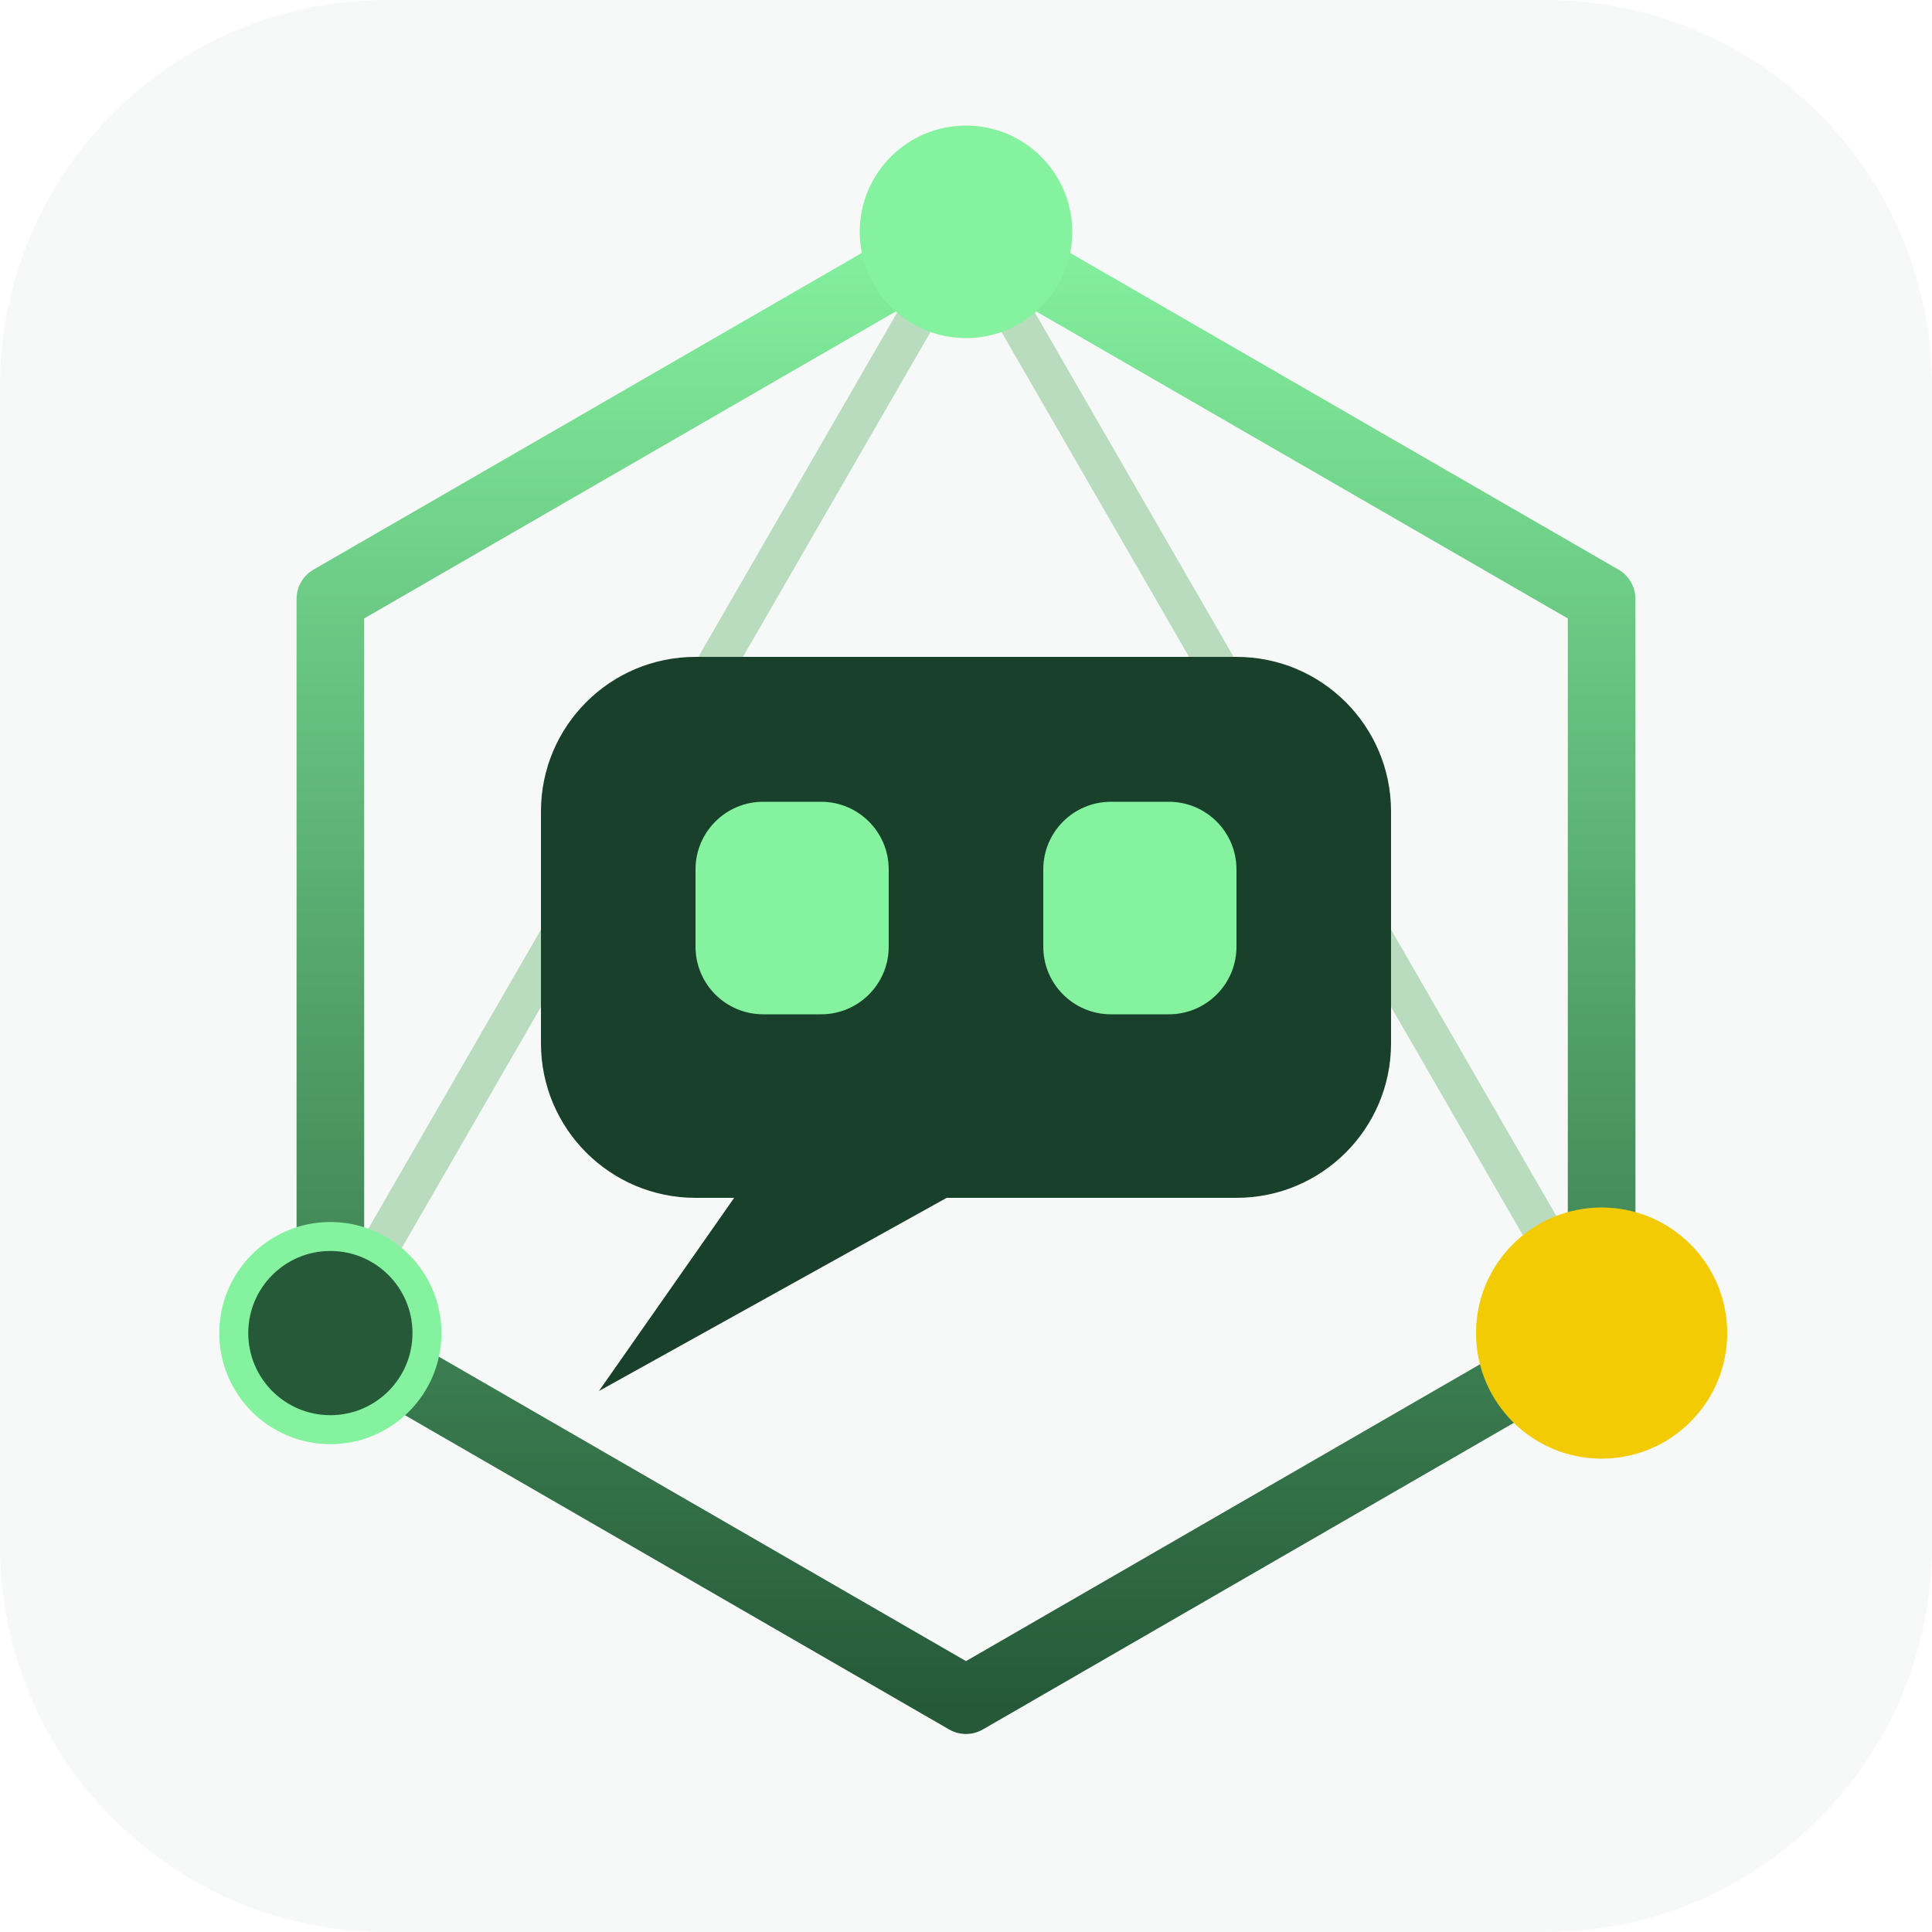
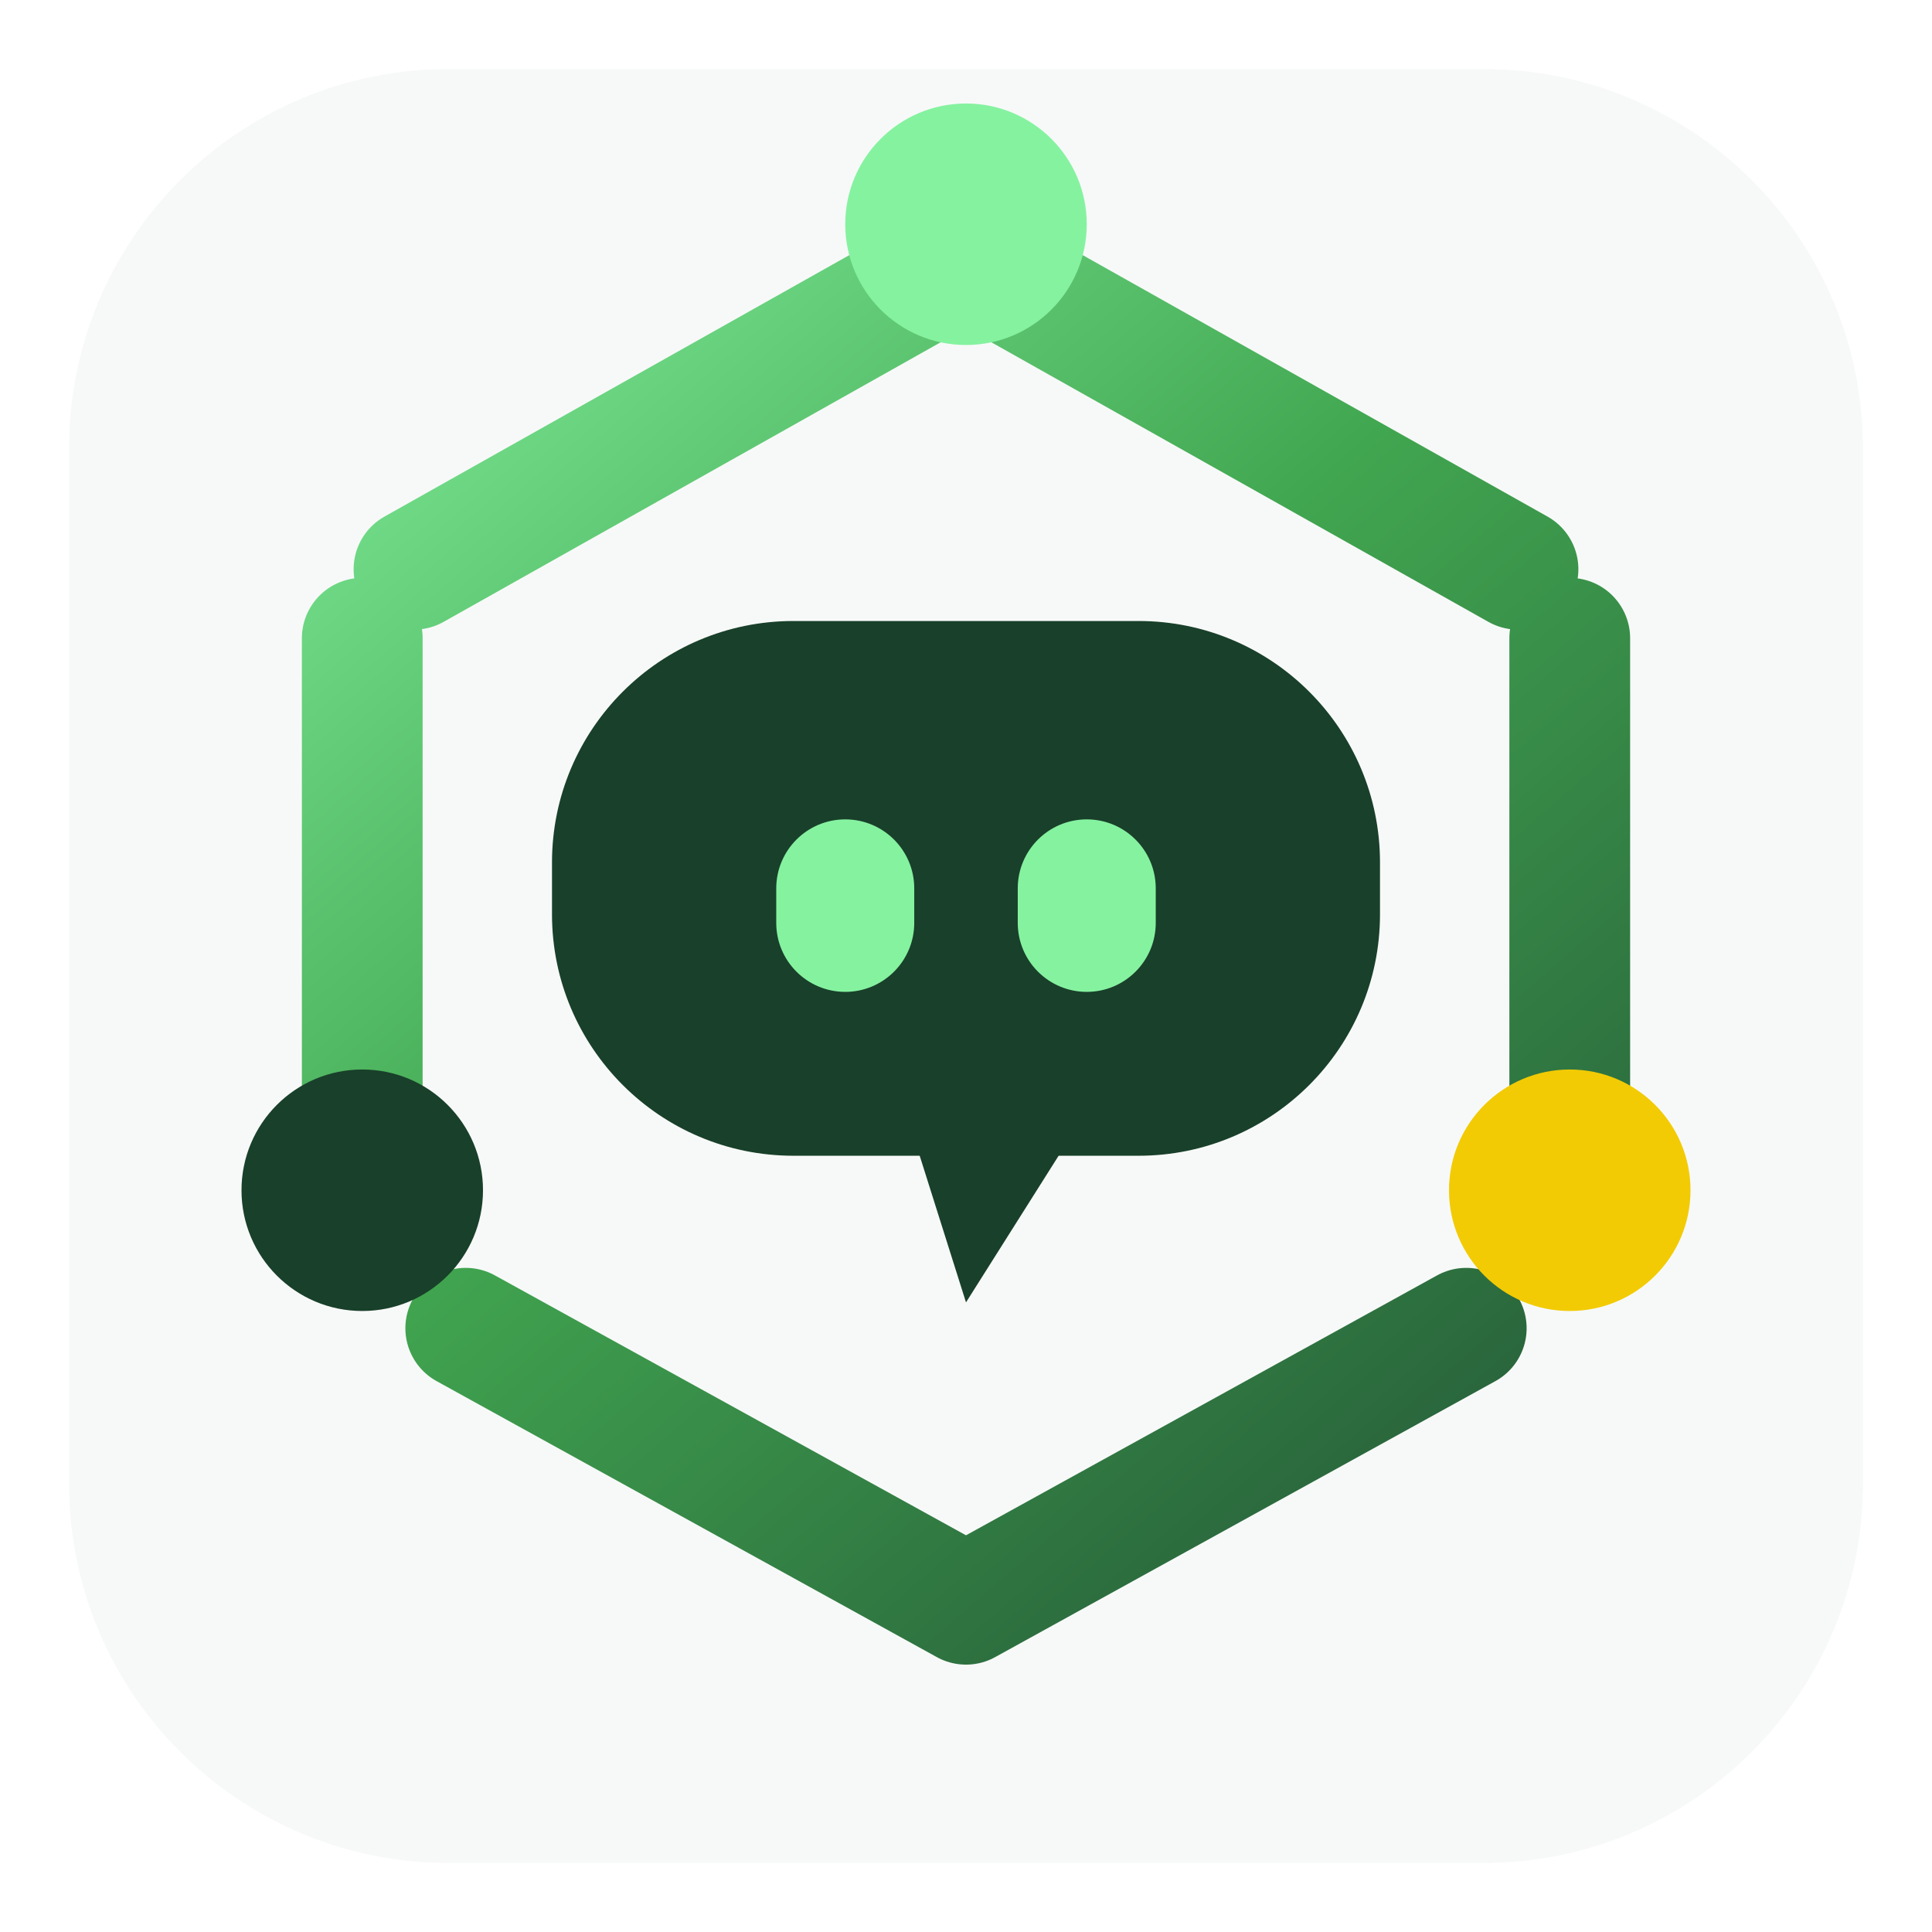
- <svg xmlns="http://www.w3.org/2000/svg" viewBox="0 0 100 100" fill="none" role="img" aria-label="Clever Agent">
+ <svg xmlns="http://www.w3.org/2000/svg" viewBox="0 0 224 224" role="img" aria-label="Clever Agent icon light">
+   <rect x="8" y="8" width="208" height="208" rx="44" fill="#F7F9F8" />
  <defs>
-     <linearGradient id="ca-hex-gl" x1="0" y1="0" x2="0" y2="1" gradientUnits="objectBoundingBox">
-       <stop offset="0%" stop-color="#85F2A0" />
-       <stop offset="100%" stop-color="#255938" />
+     <linearGradient id="ca-icon-light-frame-grad" x1="40" y1="18" x2="180" y2="180" gradientUnits="userSpaceOnUse">
+       <stop offset="0" stop-color="#85F2A0" />
+       <stop offset="0.48" stop-color="#41A650" />
+       <stop offset="1" stop-color="#255938" />
    </linearGradient>
  </defs>
-   <rect width="100" height="100" rx="20" fill="#F7F9F8" />
-   <line x1="50" y1="12" x2="17.1" y2="69" stroke="#41A650" stroke-width="2" stroke-linecap="round" opacity="0.35" />
-   <line x1="50" y1="12" x2="82.9" y2="69" stroke="#41A650" stroke-width="2" stroke-linecap="round" opacity="0.35" />
-   <polygon points="50,12 82.9,31 82.9,69 50,88 17.1,69 17.1,31" stroke="url(#ca-hex-gl)" stroke-width="3.5" stroke-linejoin="round" fill="none" />
-   <rect x="28" y="34" width="44" height="28" rx="8" fill="#19402A" />
-   <path d="M 38,62 L 31,72 L 49,62 Z" fill="#19402A" />
-   <rect x="36" y="41.5" width="10" height="11" rx="3.5" fill="#85F2A0" />
-   <rect x="54" y="41.5" width="10" height="11" rx="3.5" fill="#85F2A0" />
-   <circle cx="50" cy="12" r="5.5" fill="#85F2A0" />
-   <circle cx="17.1" cy="69" r="5" fill="#255938" stroke="#85F2A0" stroke-width="1.5" />
-   <circle cx="82.9" cy="69" r="6.5" fill="#F2CB05" />
+   <g id="icon">
+     <g id="frame" fill="none" stroke="url(#ca-icon-light-frame-grad)" stroke-width="14" stroke-linecap="round" stroke-linejoin="round">
+       <path d="M112 30 L48 66" />
+       <path d="M112 30 L176 66" />
+       <path d="M42 74 L42 130" />
+       <path d="M182 74 L182 130" />
+       <path d="M54 154 L112 186 L170 154" />
+     </g>
+     <g id="nodes">
+       <circle cx="112" cy="26" r="14" fill="#85F2A0" />
+       <circle cx="42" cy="138" r="14" fill="#19402A" />
+       <circle cx="182" cy="138" r="14" fill="#F2CB05" />
+     </g>
+     <g id="bubble">
+       <rect x="64" y="72" width="96" height="62" rx="28" fill="#19402A" />
+       <path d="M106 132 L124 132 L112 151 Z" fill="#19402A" />
+     </g>
+     <g id="eyes">
+       <rect x="90" y="95" width="16" height="20" rx="8" fill="#85F2A0" />
+       <rect x="118" y="95" width="16" height="20" rx="8" fill="#85F2A0" />
+     </g>
+   </g>
</svg>
